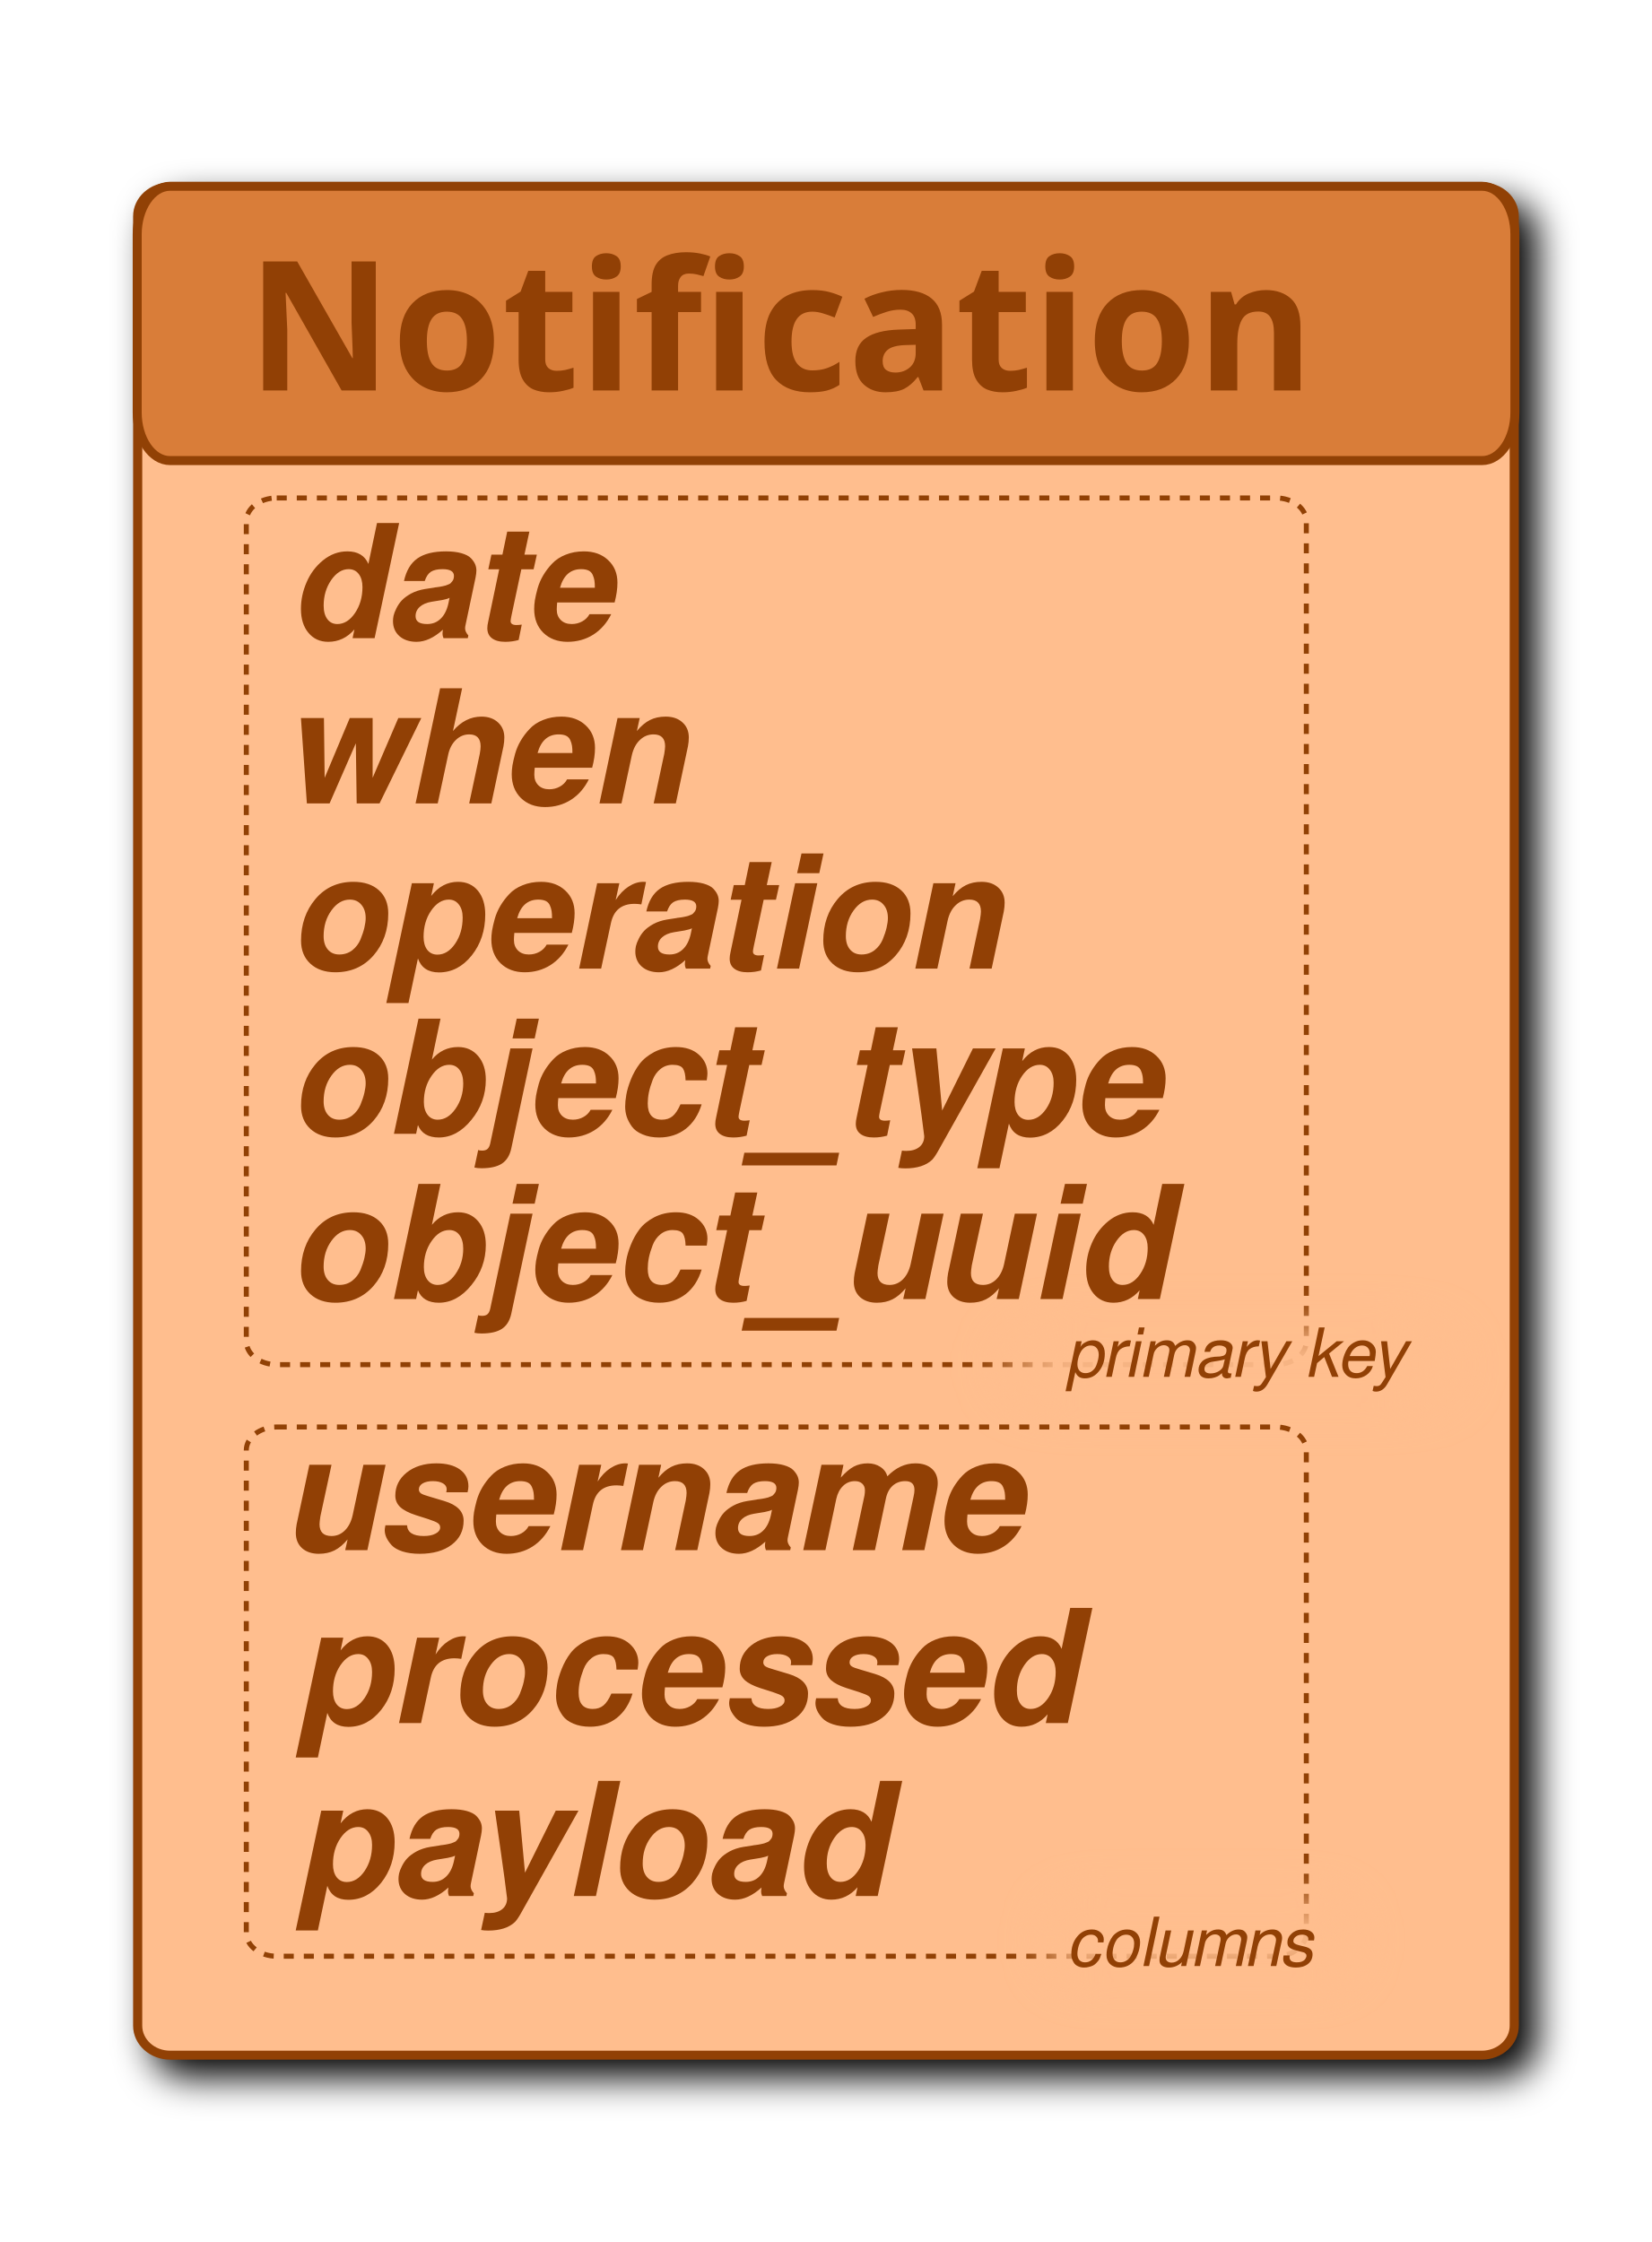
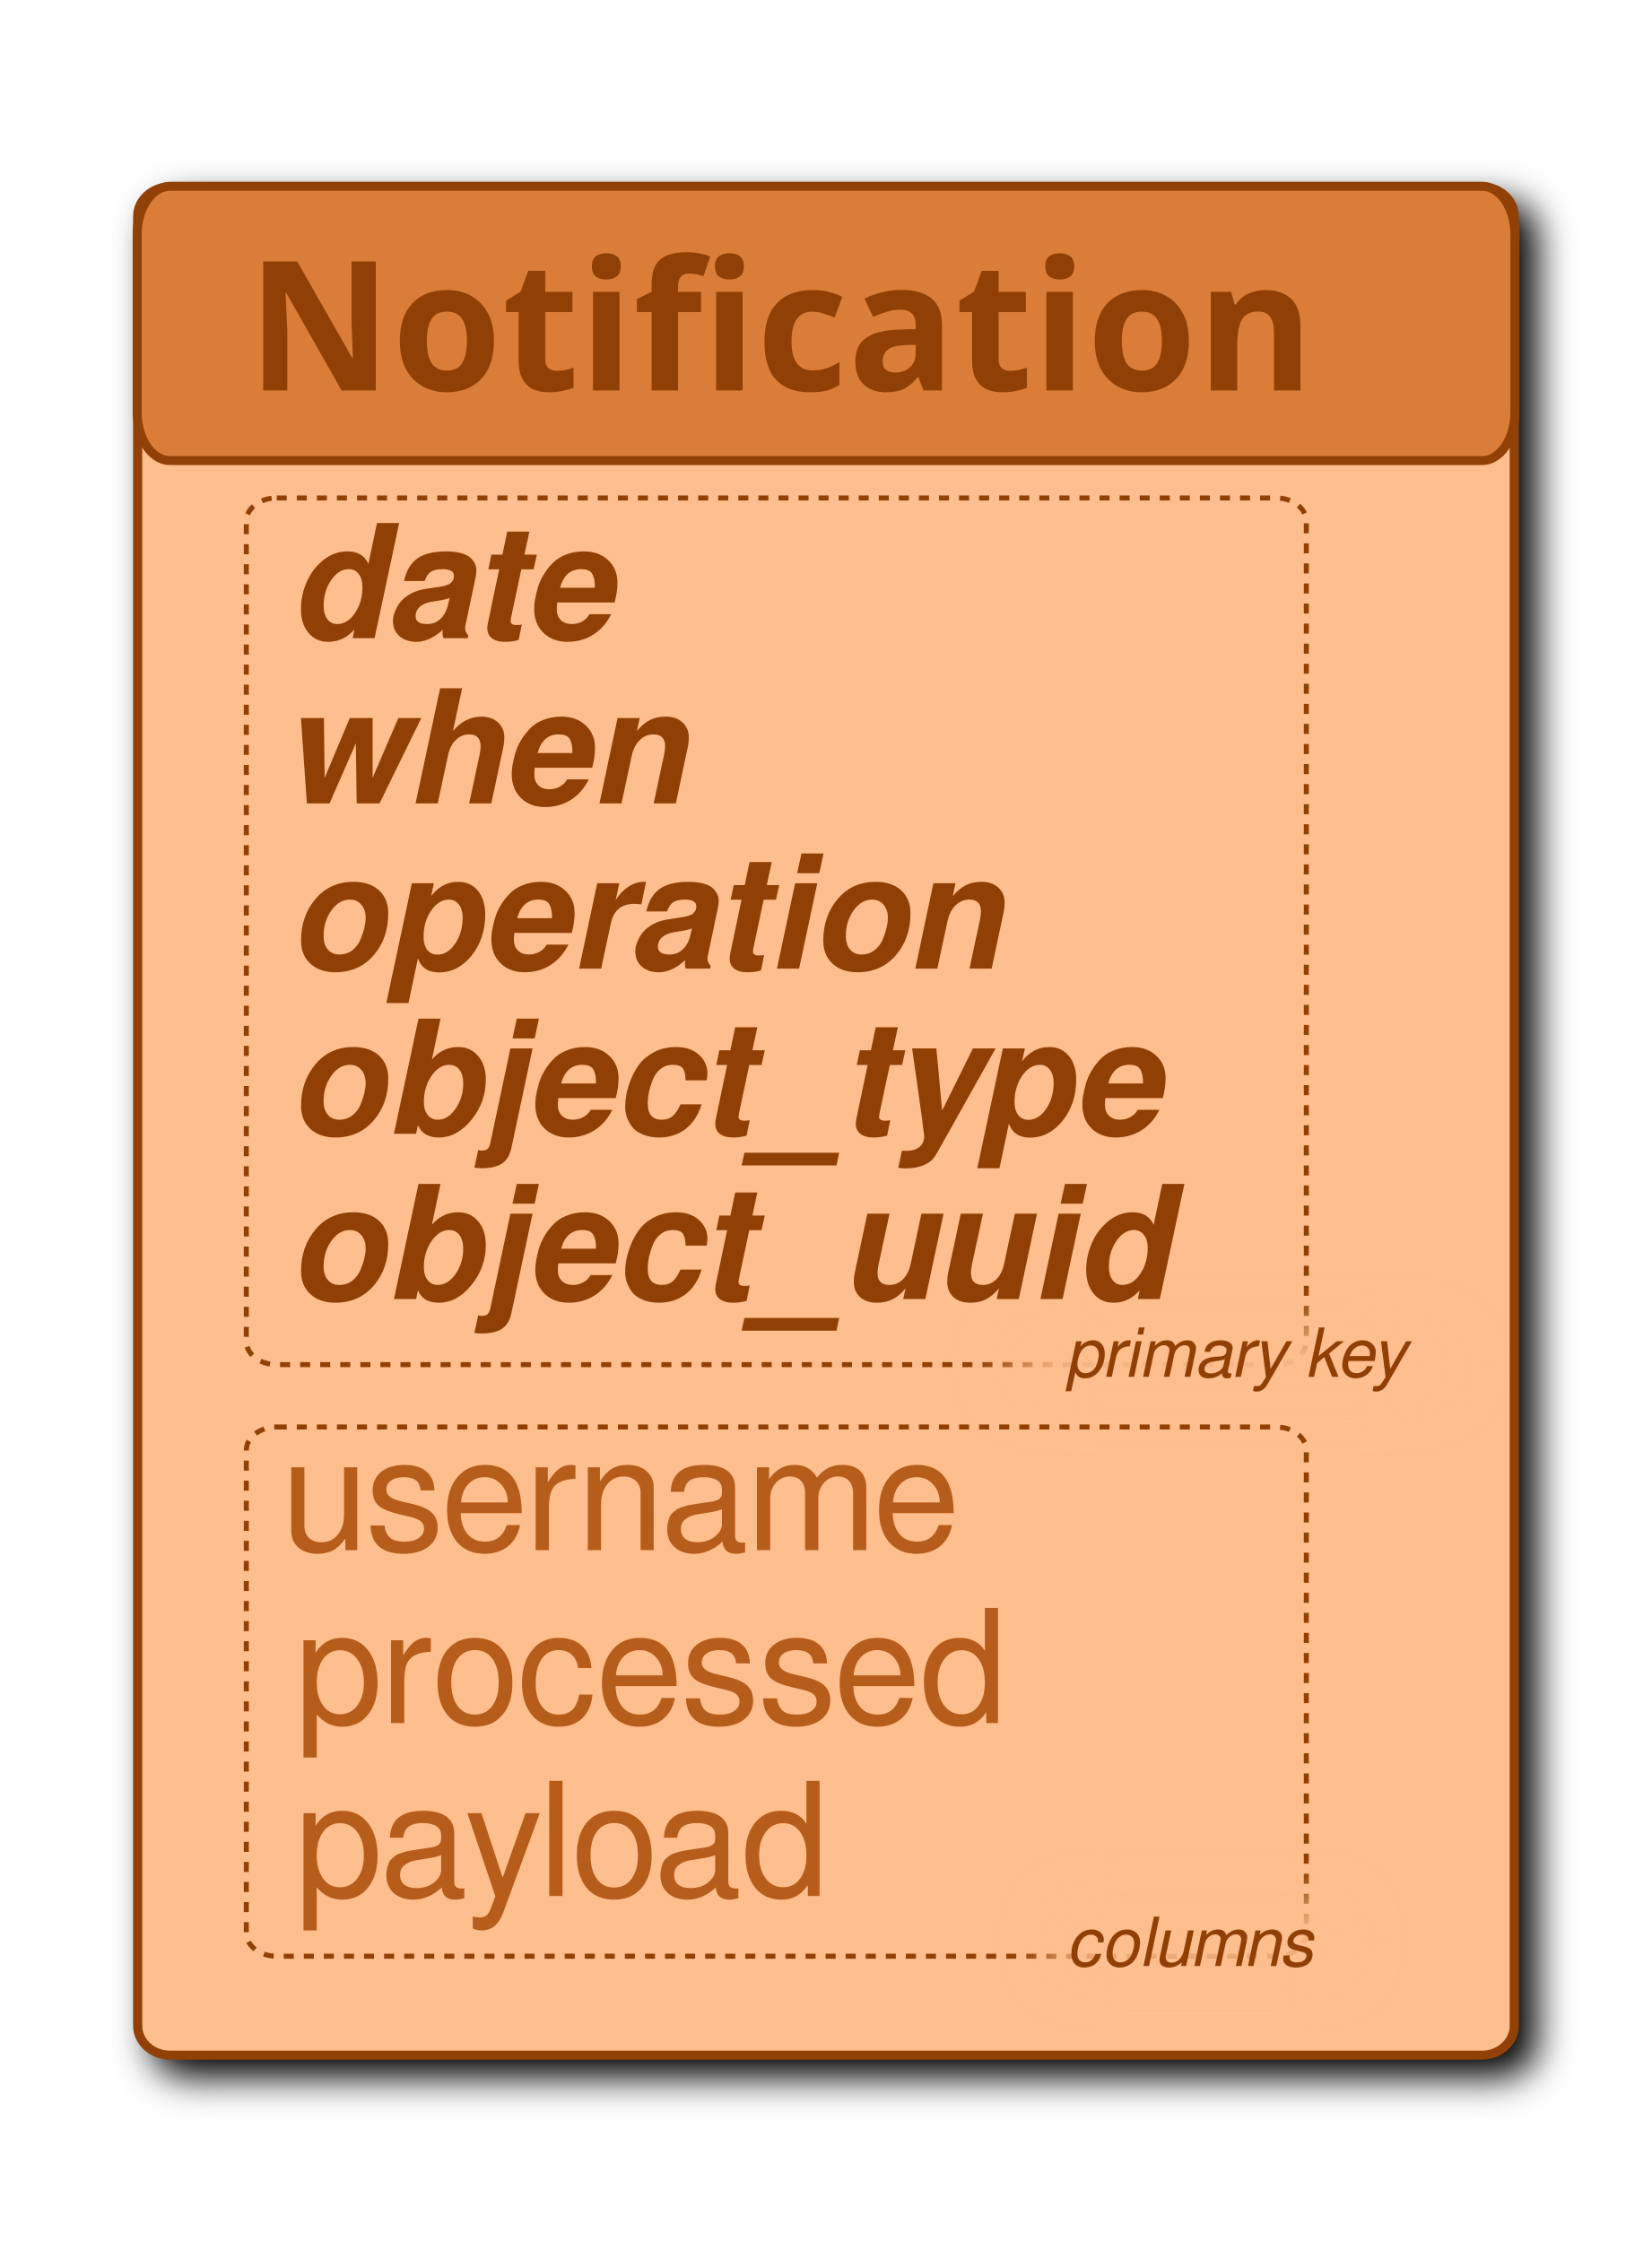
<svg xmlns="http://www.w3.org/2000/svg" width="51.619mm" height="70.062mm" viewBox="0 0 182.9 248.25" id="svg3740" version="1.1">
  <defs id="defs3742">
    <filter style="color-interpolation-filters:sRGB" id="filter4933">
      <feGaussianBlur stdDeviation="3" id="feGaussianBlur5119" in="SourceAlpha" />
      <feOffset dx="3" dy="3" id="feOffset5121" result="result1" />
      <feMerge id="feMerge5123">
        <feMergeNode id="feMergeNode5127" in="result1" />
        <feMergeNode id="feMergeNode5129" in="SourceGraphic" />
      </feMerge>
    </filter>
    <filter style="color-interpolation-filters:sRGB" id="filter6034" x="-0.146" width="1.293" y="-0.728" height="2.457">
      <feGaussianBlur stdDeviation="3.755" id="feGaussianBlur6036" />
    </filter>
    <filter style="color-interpolation-filters:sRGB" id="filter4933-4">
      <feGaussianBlur stdDeviation="3" id="feGaussianBlur5119-6" in="SourceAlpha" />
      <feOffset dx="3" dy="3" id="feOffset5121-4" result="result1" />
      <feMerge id="feMerge5123-2">
        <feMergeNode id="feMergeNode5127-5" in="result1" />
        <feMergeNode id="feMergeNode5129-1" in="SourceGraphic" />
      </feMerge>
    </filter>
    <filter style="color-interpolation-filters:sRGB" id="filter4933-3">
      <feGaussianBlur stdDeviation="3" id="feGaussianBlur5119-67" in="SourceAlpha" />
      <feOffset dx="3" dy="3" id="feOffset5121-5" result="result1" />
      <feMerge id="feMerge5123-3">
        <feMergeNode id="feMergeNode5127-56" in="result1" />
        <feMergeNode id="feMergeNode5129-2" in="SourceGraphic" />
      </feMerge>
    </filter>
    <filter style="color-interpolation-filters:sRGB" id="filter4933-35">
      <feGaussianBlur stdDeviation="3" id="feGaussianBlur5119-62" in="SourceAlpha" />
      <feOffset dx="3" dy="3" id="feOffset5121-9" result="result1" />
      <feMerge id="feMerge5123-1">
        <feMergeNode id="feMergeNode5127-2" in="result1" />
        <feMergeNode id="feMergeNode5129-7" in="SourceGraphic" />
      </feMerge>
    </filter>
    <filter style="color-interpolation-filters:sRGB" id="filter6034-2" x="-0.146" width="1.293" y="-0.728" height="2.457">
      <feGaussianBlur stdDeviation="3.755" id="feGaussianBlur6036-8" />
    </filter>
  </defs>
  <g id="layer1" transform="translate(-31.73896,-5.518822)">
    <text xml:space="preserve" style="font-style:normal;font-weight:normal;font-size:40px;line-height:125%;font-family:sans-serif;letter-spacing:0px;word-spacing:0px;fill:#000000;fill-opacity:1;stroke:none;stroke-width:1px;stroke-linecap:butt;stroke-linejoin:miter;stroke-opacity:1" x="-305.714" y="-168.352" id="text3748">
      <tspan id="tspan3750" x="-305.714" y="-168.352">http://paletton.com/palette.php?uid=50r0s0knCrhedCKjourrmn0uTif</tspan>
    </text>
    <g id="g4820" />
    <g id="g4276">
      <g id="g4280">
        <rect transform="matrix(0.6774083,0,0,0.662233,12.70337,-7.934176)" ry="4.93" rx="5.303" y="51.554" x="50.601" height="312.39" width="225" id="rect4560" style="fill:#ffbe8e;fill-opacity:1;stroke:#914105;stroke-width:1.493;stroke-miterlimit:4;stroke-dasharray:none;stroke-opacity:1;filter:url(#filter4933)" />
        <rect style="fill:#d97d39;fill-opacity:1;fill-rule:evenodd;stroke:#914105;stroke-width:0.997;stroke-linecap:butt;stroke-linejoin:miter;stroke-miterlimit:4;stroke-dasharray:none;stroke-opacity:1" id="rect3752" width="152.539" height="30.374" x="46.929" y="26.144" ry="5.334" rx="3.636" />
        <text xml:space="preserve" style="font-style:normal;font-variant:normal;font-weight:bold;font-stretch:normal;font-size:19.847px;line-height:125%;font-family:sans-serif;-inkscape-font-specification:'sans-serif Bold';letter-spacing:0px;word-spacing:0px;fill:#914005;fill-opacity:1;stroke:none;stroke-width:1px;stroke-linecap:butt;stroke-linejoin:miter;stroke-opacity:1" x="59.565" y="48.378" id="text4556" transform="scale(0.9923443,1.007715)">
          <tspan id="tspan4558" x="59.565" y="48.378">Notification</tspan>
        </text>
        <text id="text4556-7-3" y="76.181" x="63.683" style="font-style:normal;font-weight:normal;font-size:20px;line-height:125%;font-family:sans-serif;letter-spacing:0px;word-spacing:0px;fill:#914005;fill-opacity:1;stroke:none;stroke-width:1px;stroke-linecap:butt;stroke-linejoin:miter;stroke-opacity:1" xml:space="preserve">
          <tspan style="font-style:italic;font-variant:normal;font-weight:600;font-stretch:normal;font-size:17.5px;font-family:FreeSans;-inkscape-font-specification:'FreeSans Semi-Bold Italic'" y="76.181" x="63.683" id="tspan4558-7-3">date</tspan>
        </text>
        <rect style="fill:none;fill-opacity:1;stroke:#914105;stroke-width:0.556;stroke-miterlimit:4;stroke-dasharray:1.111, 1.111;stroke-dashoffset:0;stroke-opacity:1" id="rect5165" width="117.365" height="95.966" x="59.01" y="60.654" rx="3.367" ry="2.579" />
        <g id="g7204" transform="translate(-77.29055,39.02569)">
          <rect transform="matrix(0.7826516,0,0,0.666408,-61.23674,47.01124)" style="fill:#ffbe8e;fill-opacity:1;stroke:none;stroke-width:1;stroke-miterlimit:4;stroke-dasharray:2, 2;stroke-dashoffset:0;stroke-opacity:1;filter:url(#filter6034)" id="rect5194" width="61.619" height="12.374" x="360.666" y="99.758" rx="6.776" ry="7.958" />
          <g transform="translate(-139.0913,8.901013)" id="g6038">
            <g transform="translate(256.4952,102.7813)" id="g5380">
              <text xml:space="preserve" style="font-style:normal;font-weight:normal;font-size:20px;line-height:125%;font-family:sans-serif;letter-spacing:0px;word-spacing:0px;fill:#914005;fill-opacity:1;stroke:none;stroke-width:1px;stroke-linecap:butt;stroke-linejoin:miter;stroke-opacity:1" x="109.496" y="7.261" id="text4556-7-5">
                <tspan id="tspan4558-7-5" x="109.496" y="7.261" style="font-style:italic;font-variant:normal;font-weight:normal;font-stretch:normal;font-size:7.5px;font-family:FreeSans;-inkscape-font-specification:'FreeSans Italic'">primary key</tspan>
              </text>
            </g>
          </g>
        </g>
        <text id="text4556-7-3-3" y="94.475" x="62.966" style="font-style:normal;font-weight:normal;font-size:20px;line-height:125%;font-family:sans-serif;letter-spacing:0px;word-spacing:0px;fill:#914005;fill-opacity:1;stroke:none;stroke-width:1px;stroke-linecap:butt;stroke-linejoin:miter;stroke-opacity:1" xml:space="preserve">
          <tspan style="font-style:italic;font-variant:normal;font-weight:600;font-stretch:normal;font-size:17.5px;font-family:FreeSans;-inkscape-font-specification:'FreeSans Semi-Bold Italic'" y="94.475" x="62.966" id="tspan4558-7-3-6">when</tspan>
        </text>
        <text id="text4556-7-3-7" y="112.77" x="63.631" style="font-style:normal;font-weight:normal;font-size:20px;line-height:125%;font-family:sans-serif;letter-spacing:0px;word-spacing:0px;fill:#914005;fill-opacity:1;stroke:none;stroke-width:1px;stroke-linecap:butt;stroke-linejoin:miter;stroke-opacity:1" xml:space="preserve">
          <tspan style="font-style:italic;font-variant:normal;font-weight:600;font-stretch:normal;font-size:17.5px;font-family:FreeSans;-inkscape-font-specification:'FreeSans Semi-Bold Italic'" y="112.77" x="63.631" id="tspan4558-7-3-5">operation</tspan>
        </text>
        <text id="text4556-7-3-7-3" y="131.064" x="63.631" style="font-style:normal;font-weight:normal;font-size:20px;line-height:125%;font-family:sans-serif;letter-spacing:0px;word-spacing:0px;fill:#914005;fill-opacity:1;stroke:none;stroke-width:1px;stroke-linecap:butt;stroke-linejoin:miter;stroke-opacity:1" xml:space="preserve">
          <tspan style="font-style:italic;font-variant:normal;font-weight:600;font-stretch:normal;font-size:17.5px;font-family:FreeSans;-inkscape-font-specification:'FreeSans Semi-Bold Italic'" y="131.064" x="63.631" id="tspan4558-7-3-5-6">object_type</tspan>
        </text>
        <text id="text4556-7-3-7-75" y="149.358" x="63.631" style="font-style:normal;font-weight:normal;font-size:20px;line-height:125%;font-family:sans-serif;letter-spacing:0px;word-spacing:0px;fill:#914005;fill-opacity:1;stroke:none;stroke-width:1px;stroke-linecap:butt;stroke-linejoin:miter;stroke-opacity:1" xml:space="preserve">
          <tspan style="font-style:italic;font-variant:normal;font-weight:600;font-stretch:normal;font-size:17.5px;font-family:FreeSans;-inkscape-font-specification:'FreeSans Semi-Bold Italic'" y="149.358" x="63.631" id="tspan4558-7-3-5-3">object_uuid</tspan>
        </text>
        <g transform="translate(-1.93375,-58)" id="g4265">
          <rect ry="2.579" rx="3.367" y="221.525" x="60.943" height="58.602" width="117.365" id="rect5165-3" style="fill:none;fill-opacity:1;stroke:#914105;stroke-width:0.556;stroke-miterlimit:4;stroke-dasharray:1.111, 1.111;stroke-dashoffset:0;stroke-opacity:1" />
          <g id="g4483" transform="translate(-73.29831,69.74377)">
            <rect ry="7.958" rx="9.292" y="99.758" x="360.666" height="12.374" width="61.619" id="rect5194-1" style="fill:#ffbe8e;fill-opacity:1;stroke:none;stroke-width:1;stroke-miterlimit:4;stroke-dasharray:2, 2;stroke-dashoffset:0;stroke-opacity:1;filter:url(#filter6034-2)" transform="matrix(0.5707405,0,0,0.666408,16.56771,137.9501)" />
            <g id="g6038-2" transform="translate(-176.2693,81.7343)">
              <g id="g5380-9" transform="translate(256.4952,102.7813)">
                <text id="text4556-7-5-3" y="26.951" x="144.802" style="font-style:normal;font-weight:normal;font-size:20px;line-height:125%;font-family:sans-serif;letter-spacing:0px;word-spacing:0px;fill:#914005;fill-opacity:1;stroke:none;stroke-width:1px;stroke-linecap:butt;stroke-linejoin:miter;stroke-opacity:1" xml:space="preserve">
                  <tspan style="font-style:italic;font-variant:normal;font-weight:normal;font-stretch:normal;font-size:7.5px;font-family:FreeSans;-inkscape-font-specification:'FreeSans Italic'" y="26.951" x="144.802" id="tspan4558-7-5-1">columns</tspan>
                </text>
              </g>
            </g>
          </g>
-           <text xml:space="preserve" style="font-style:normal;font-weight:normal;font-size:20px;line-height:125%;font-family:sans-serif;letter-spacing:0px;word-spacing:0px;fill:#914005;fill-opacity:1;stroke:none;stroke-width:1px;stroke-linecap:butt;stroke-linejoin:miter;stroke-opacity:1" x="64.879" y="235.159" id="text4556-7-3-3-9">
-             <tspan id="tspan4558-7-3-6-4" x="64.879" y="235.159" style="font-style:italic;font-variant:normal;font-weight:600;font-stretch:normal;font-size:17.5px;font-family:FreeSans;-inkscape-font-specification:'FreeSans Semi-Bold Italic'">username</tspan>
+           <text xml:space="preserve" style="font-style:normal;font-weight:normal;font-size:20px;line-height:125%;font-family:FreeSans;letter-spacing:0px;word-spacing:0px;fill:#b75d1b;fill-opacity:1;stroke:none;stroke-width:1px;stroke-linecap:butt;stroke-linejoin:miter;stroke-opacity:1;-inkscape-font-specification:FreeSans;font-stretch:normal;font-variant:normal;" x="64.879" y="235.159" id="text4556-7-3-3-9">
+             <tspan id="tspan4558-7-3-6-4" x="64.879" y="235.159" style="font-style:normal;font-variant:normal;font-weight:normal;font-stretch:normal;font-size:17.5px;font-family:FreeSans;-inkscape-font-specification:FreeSans;fill:#b75d1b;fill-opacity:1;">username</tspan>
          </text>
-           <text xml:space="preserve" style="font-style:normal;font-weight:normal;font-size:20px;line-height:125%;font-family:sans-serif;letter-spacing:0px;word-spacing:0px;fill:#914005;fill-opacity:1;stroke:none;stroke-width:1px;stroke-linecap:butt;stroke-linejoin:miter;stroke-opacity:1" x="66.226" y="254.308" id="text4556-7-3-7-7">
-             <tspan id="tspan4558-7-3-5-8" x="66.226" y="254.308" style="font-style:italic;font-variant:normal;font-weight:600;font-stretch:normal;font-size:17.5px;font-family:FreeSans;-inkscape-font-specification:'FreeSans Semi-Bold Italic'">processed</tspan>
+           <text xml:space="preserve" style="font-style:normal;font-weight:normal;font-size:20px;line-height:125%;font-family:FreeSans;letter-spacing:0px;word-spacing:0px;fill:#b75d1b;fill-opacity:1;stroke:none;stroke-width:1px;stroke-linecap:butt;stroke-linejoin:miter;stroke-opacity:1;-inkscape-font-specification:FreeSans;font-stretch:normal;font-variant:normal;" x="66.226" y="254.308" id="text4556-7-3-7-7">
+             <tspan id="tspan4558-7-3-5-8" x="66.226" y="254.308" style="font-style:normal;font-variant:normal;font-weight:normal;font-stretch:normal;font-size:17.5px;font-family:FreeSans;-inkscape-font-specification:FreeSans;fill:#b75d1b;fill-opacity:1;">processed</tspan>
          </text>
-           <text xml:space="preserve" style="font-style:normal;font-weight:normal;font-size:20px;line-height:125%;font-family:sans-serif;letter-spacing:0px;word-spacing:0px;fill:#914005;fill-opacity:1;stroke:none;stroke-width:1px;stroke-linecap:butt;stroke-linejoin:miter;stroke-opacity:1" x="66.226" y="273.457" id="text4556-7-3-7-7-5">
-             <tspan id="tspan4558-7-3-5-8-6" x="66.226" y="273.457" style="font-style:italic;font-variant:normal;font-weight:600;font-stretch:normal;font-size:17.5px;font-family:FreeSans;-inkscape-font-specification:'FreeSans Semi-Bold Italic'">payload</tspan>
+           <text xml:space="preserve" style="font-style:normal;font-weight:normal;font-size:20px;line-height:125%;font-family:FreeSans;letter-spacing:0px;word-spacing:0px;fill:#b75d1b;fill-opacity:1;stroke:none;stroke-width:1px;stroke-linecap:butt;stroke-linejoin:miter;stroke-opacity:1;-inkscape-font-specification:FreeSans;font-stretch:normal;font-variant:normal;" x="66.226" y="273.457" id="text4556-7-3-7-7-5">
+             <tspan id="tspan4558-7-3-5-8-6" x="66.226" y="273.457" style="font-style:normal;font-variant:normal;font-weight:normal;font-stretch:normal;font-size:17.5px;font-family:FreeSans;-inkscape-font-specification:FreeSans;fill:#b75d1b;fill-opacity:1;">payload</tspan>
          </text>
        </g>
      </g>
    </g>
  </g>
</svg>
